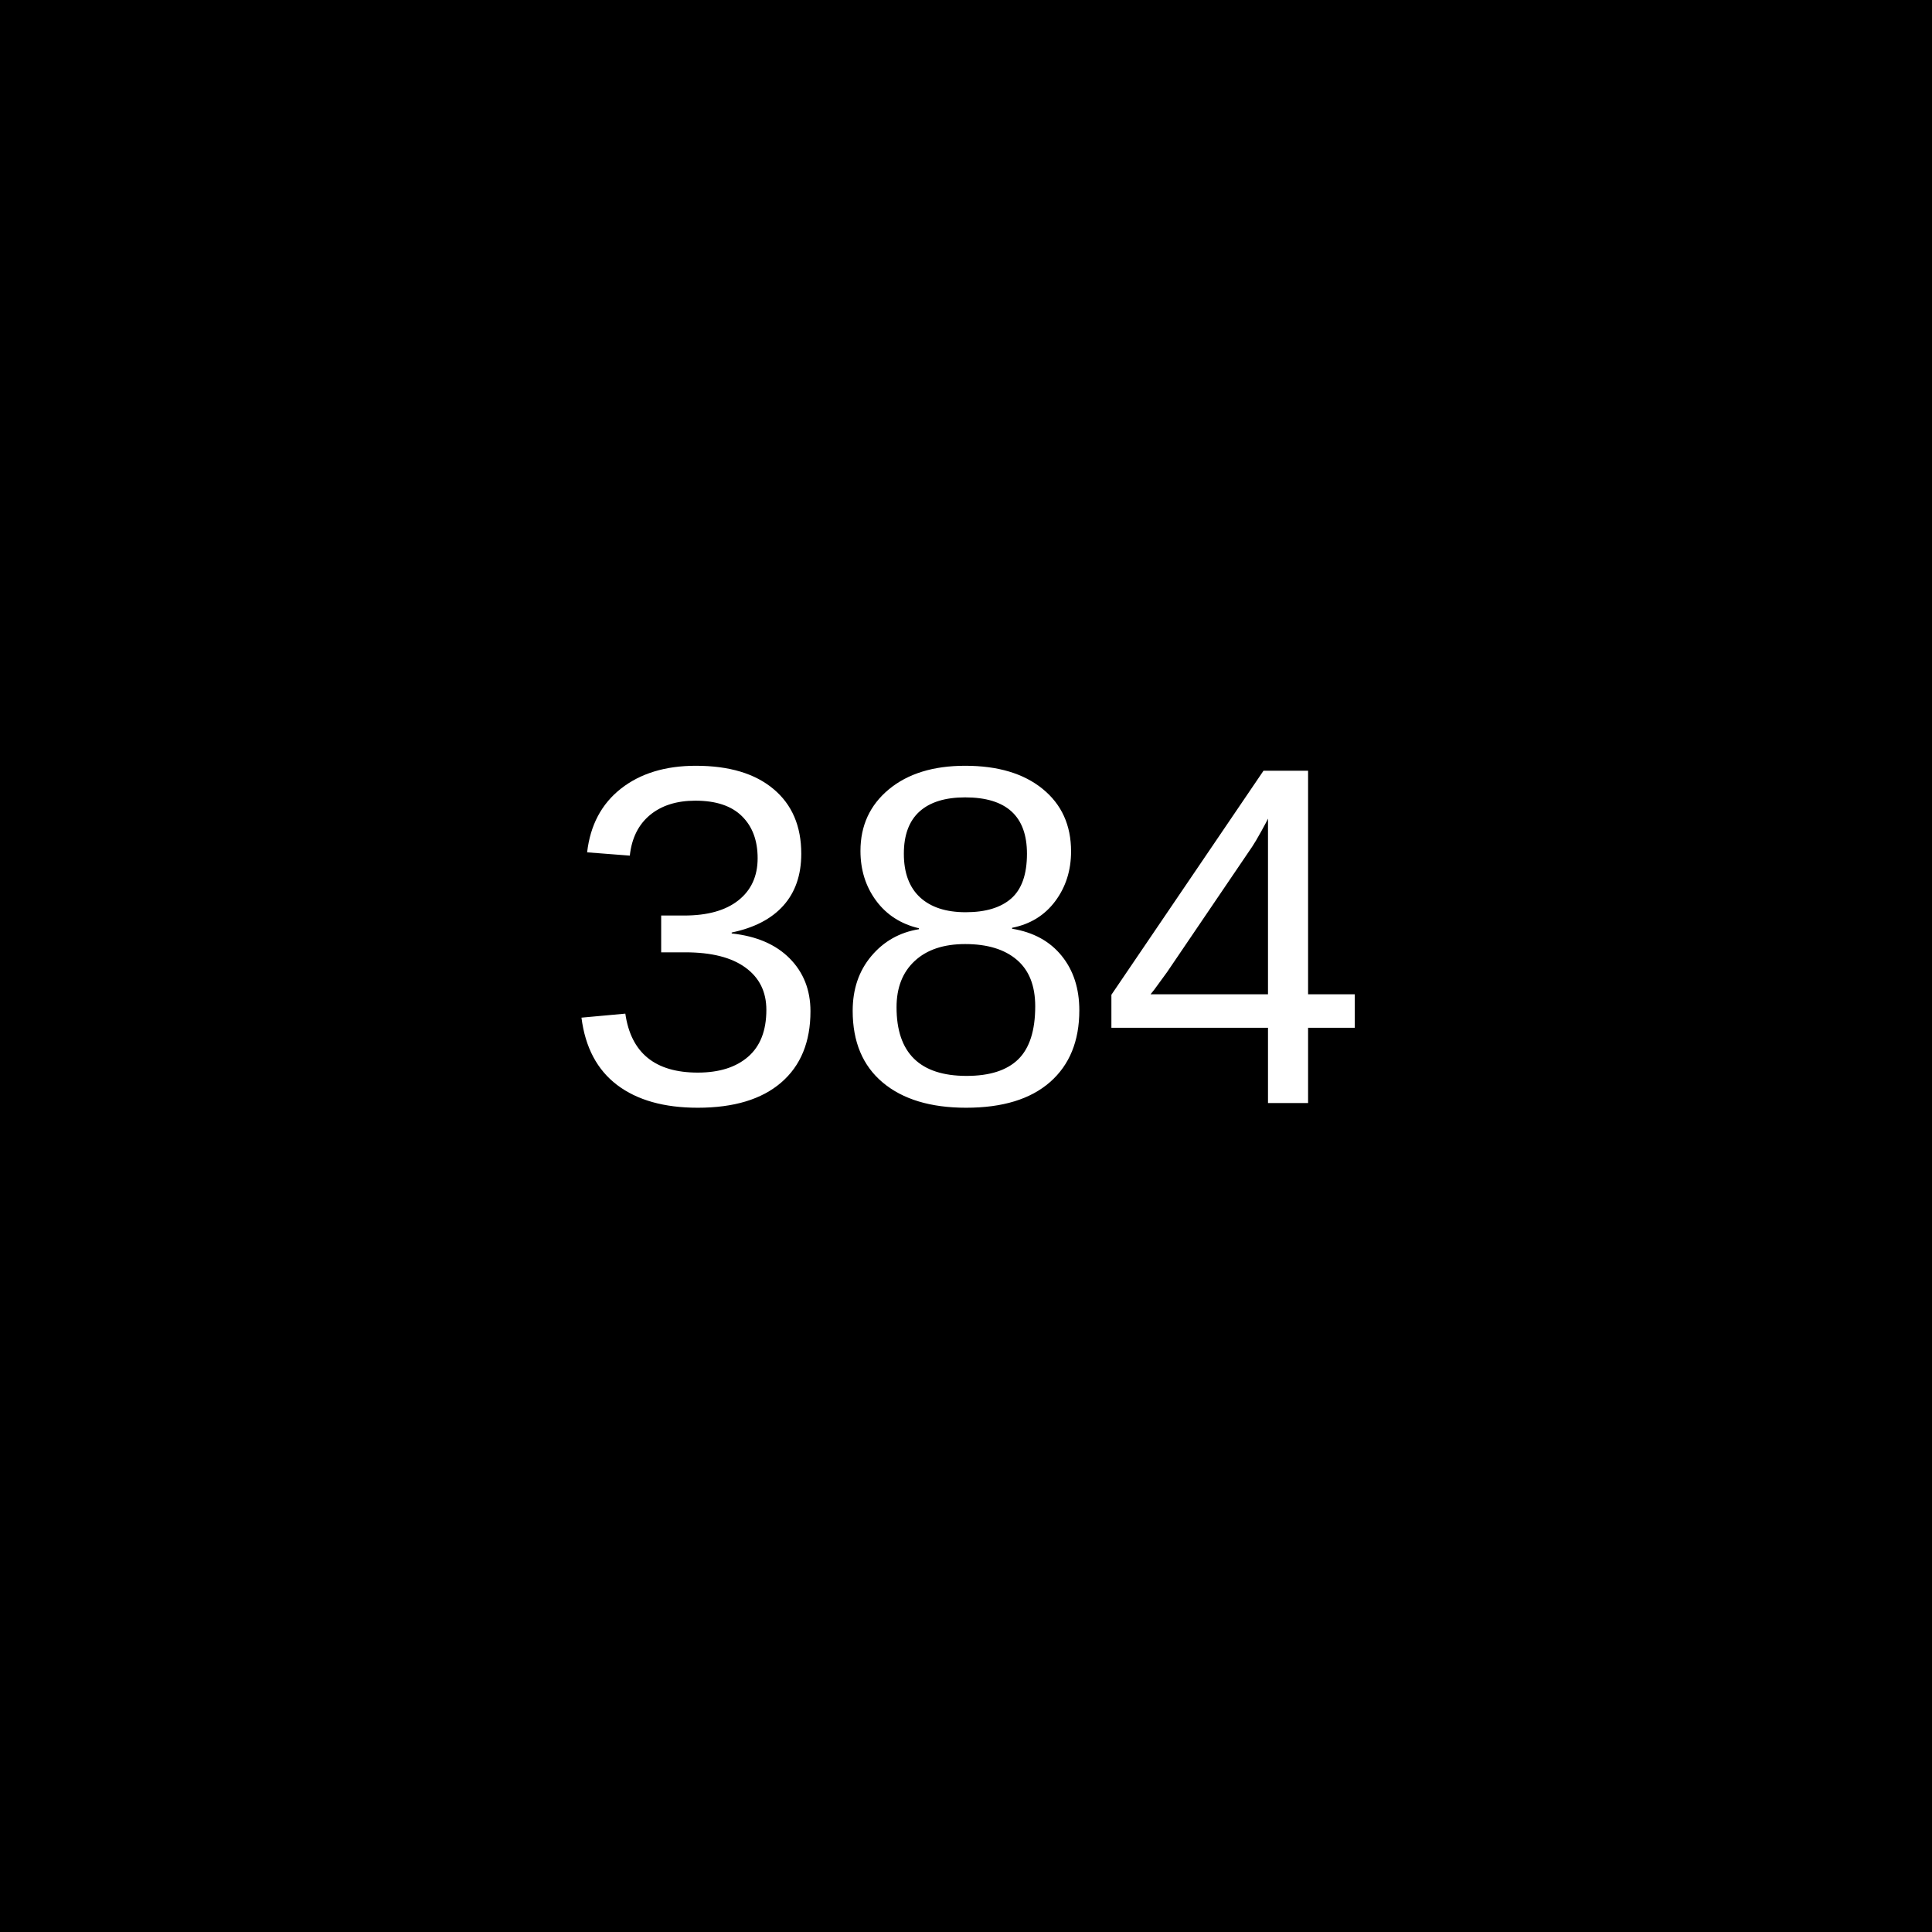
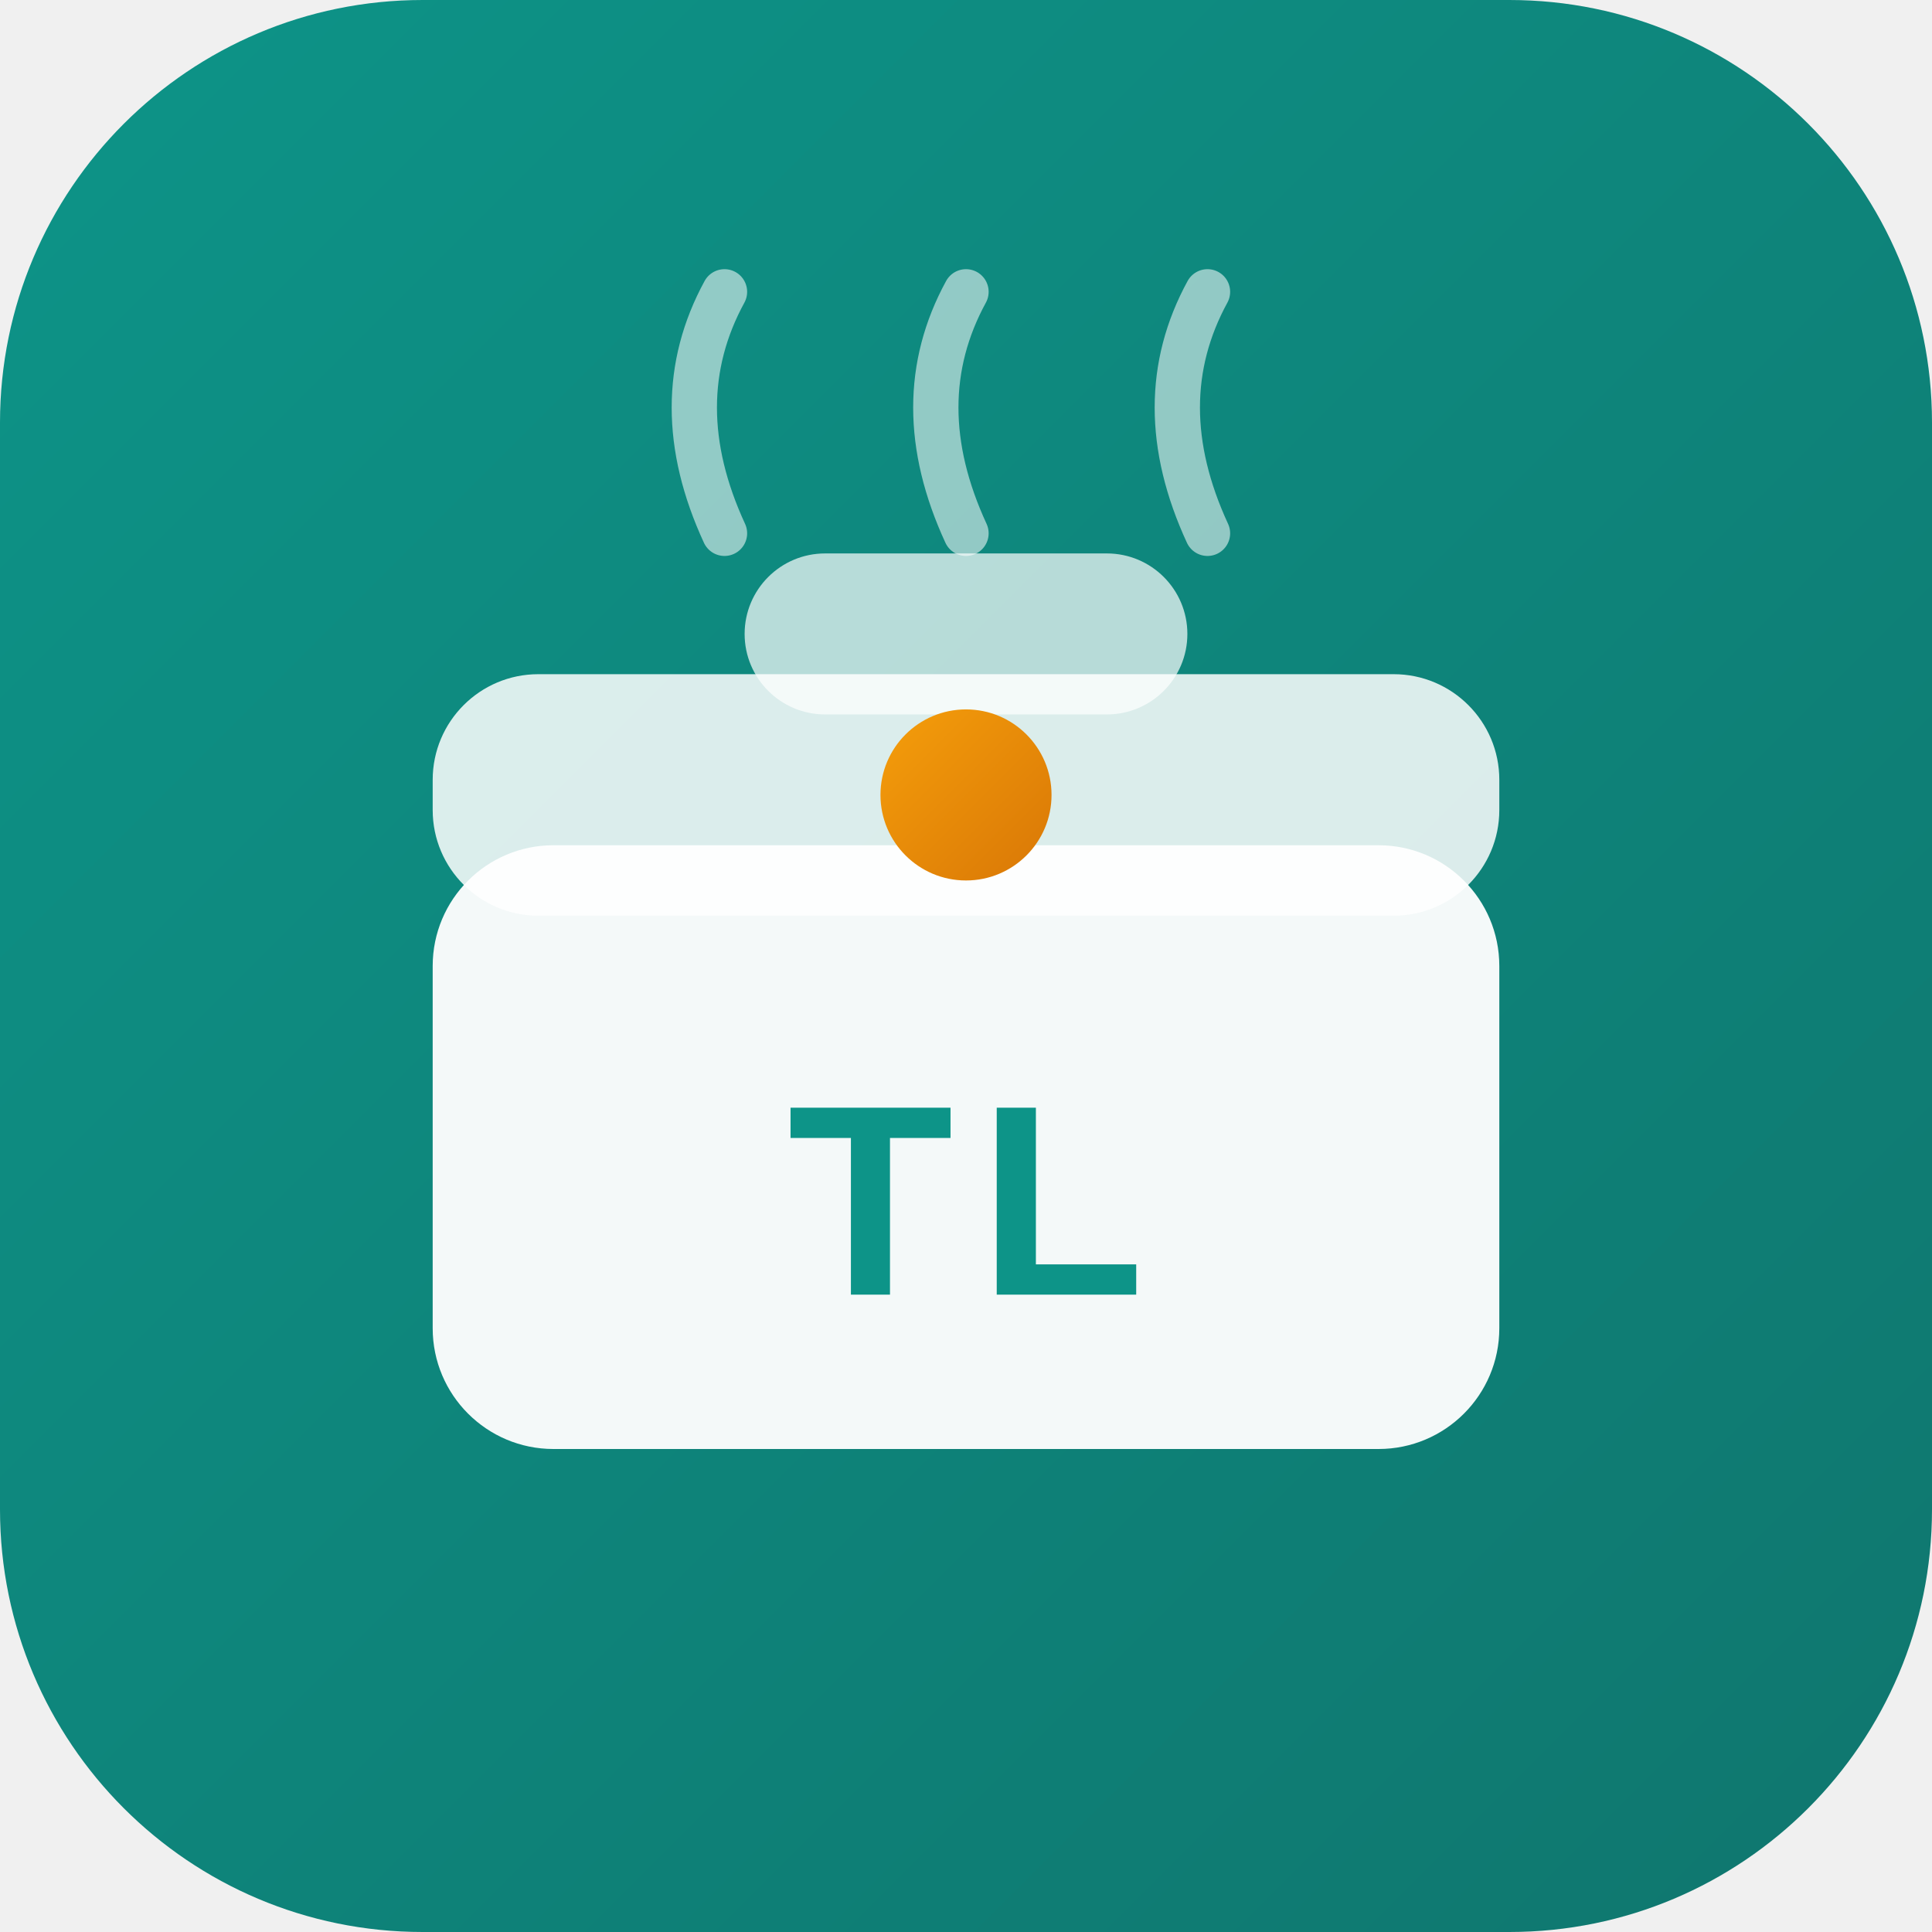
<svg xmlns="http://www.w3.org/2000/svg" width="384" height="384" viewBox="0 0 384 384">
-   <rect width="100%" height="100%" fill="#000000" />
-   <text x="50%" y="50%" font-family="Arial" font-size="96" fill="white" text-anchor="middle" dominant-baseline="middle">
-       384
-     </text>
+   <defs>
+     <linearGradient id="bg" x1="0%" y1="0%" x2="100%" y2="100%">
+       <stop offset="0%" style="stop-color:#0d9488" />
+       <stop offset="100%" style="stop-color:#0f766e" />
+     </linearGradient>
+     <linearGradient id="accent" x1="0%" y1="0%" x2="100%" y2="100%">
+       <stop offset="0%" style="stop-color:#f59e0b" />
+       <stop offset="100%" style="stop-color:#d97706" />
+     </linearGradient>
+   </defs>
+   <rect width="384" height="384" rx="84" fill="url(#bg)" />
+   <rect x="86" y="168" width="212" height="120" rx="24" fill="white" opacity="0.95" />
+   <rect x="86" y="134" width="212" height="48" rx="21" fill="white" opacity="0.85" />
+   <rect x="148" y="110" width="88" height="32" rx="16" fill="white" opacity="0.7" />
+   <path d="M144 106 Q132 80 144 58" stroke="white" stroke-width="9" fill="none" stroke-linecap="round" opacity="0.55" />
+   <path d="M192 106 Q180 80 192 58" stroke="white" stroke-width="9" fill="none" stroke-linecap="round" opacity="0.55" />
+   <path d="M240 106 Q228 80 240 58" stroke="white" stroke-width="9" fill="none" stroke-linecap="round" opacity="0.55" />
+   <circle cx="192" cy="158" r="17" fill="url(#accent)" />
+   <text x="192" y="242" font-family="Arial, sans-serif" font-size="54" font-weight="800" fill="#0d9488" text-anchor="middle" dominant-baseline="middle" letter-spacing="5">TL</text>
</svg>
